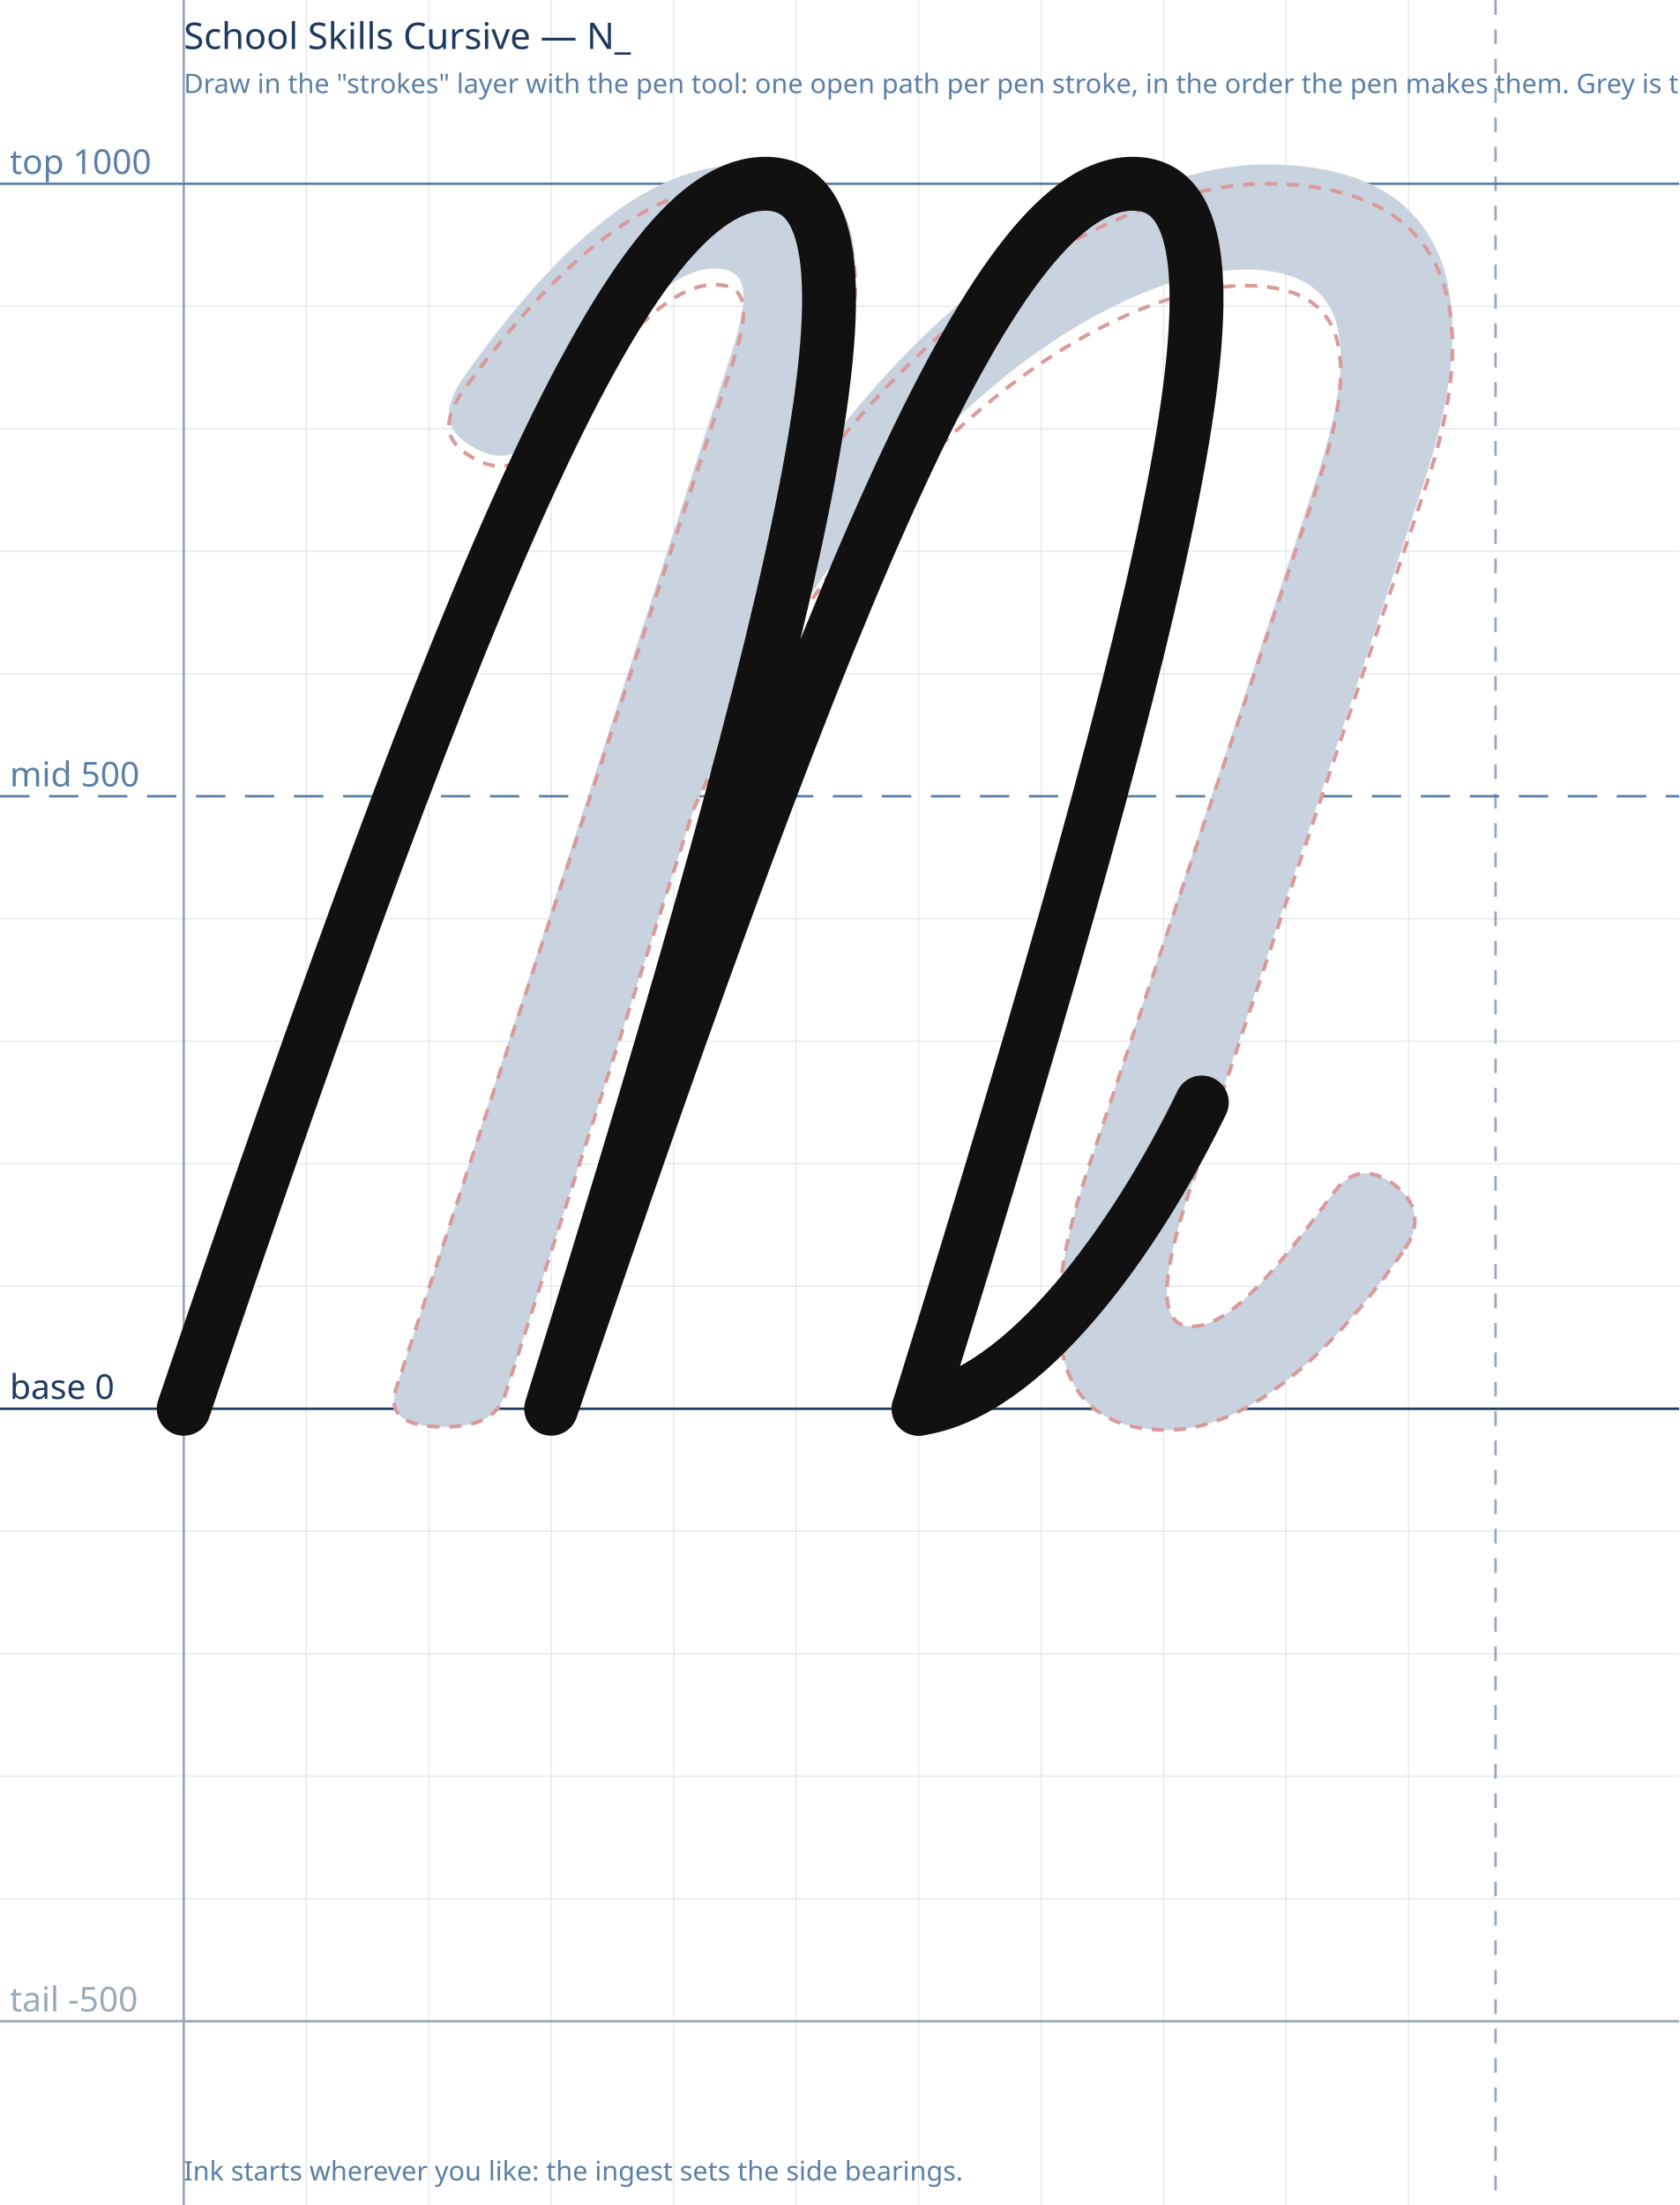
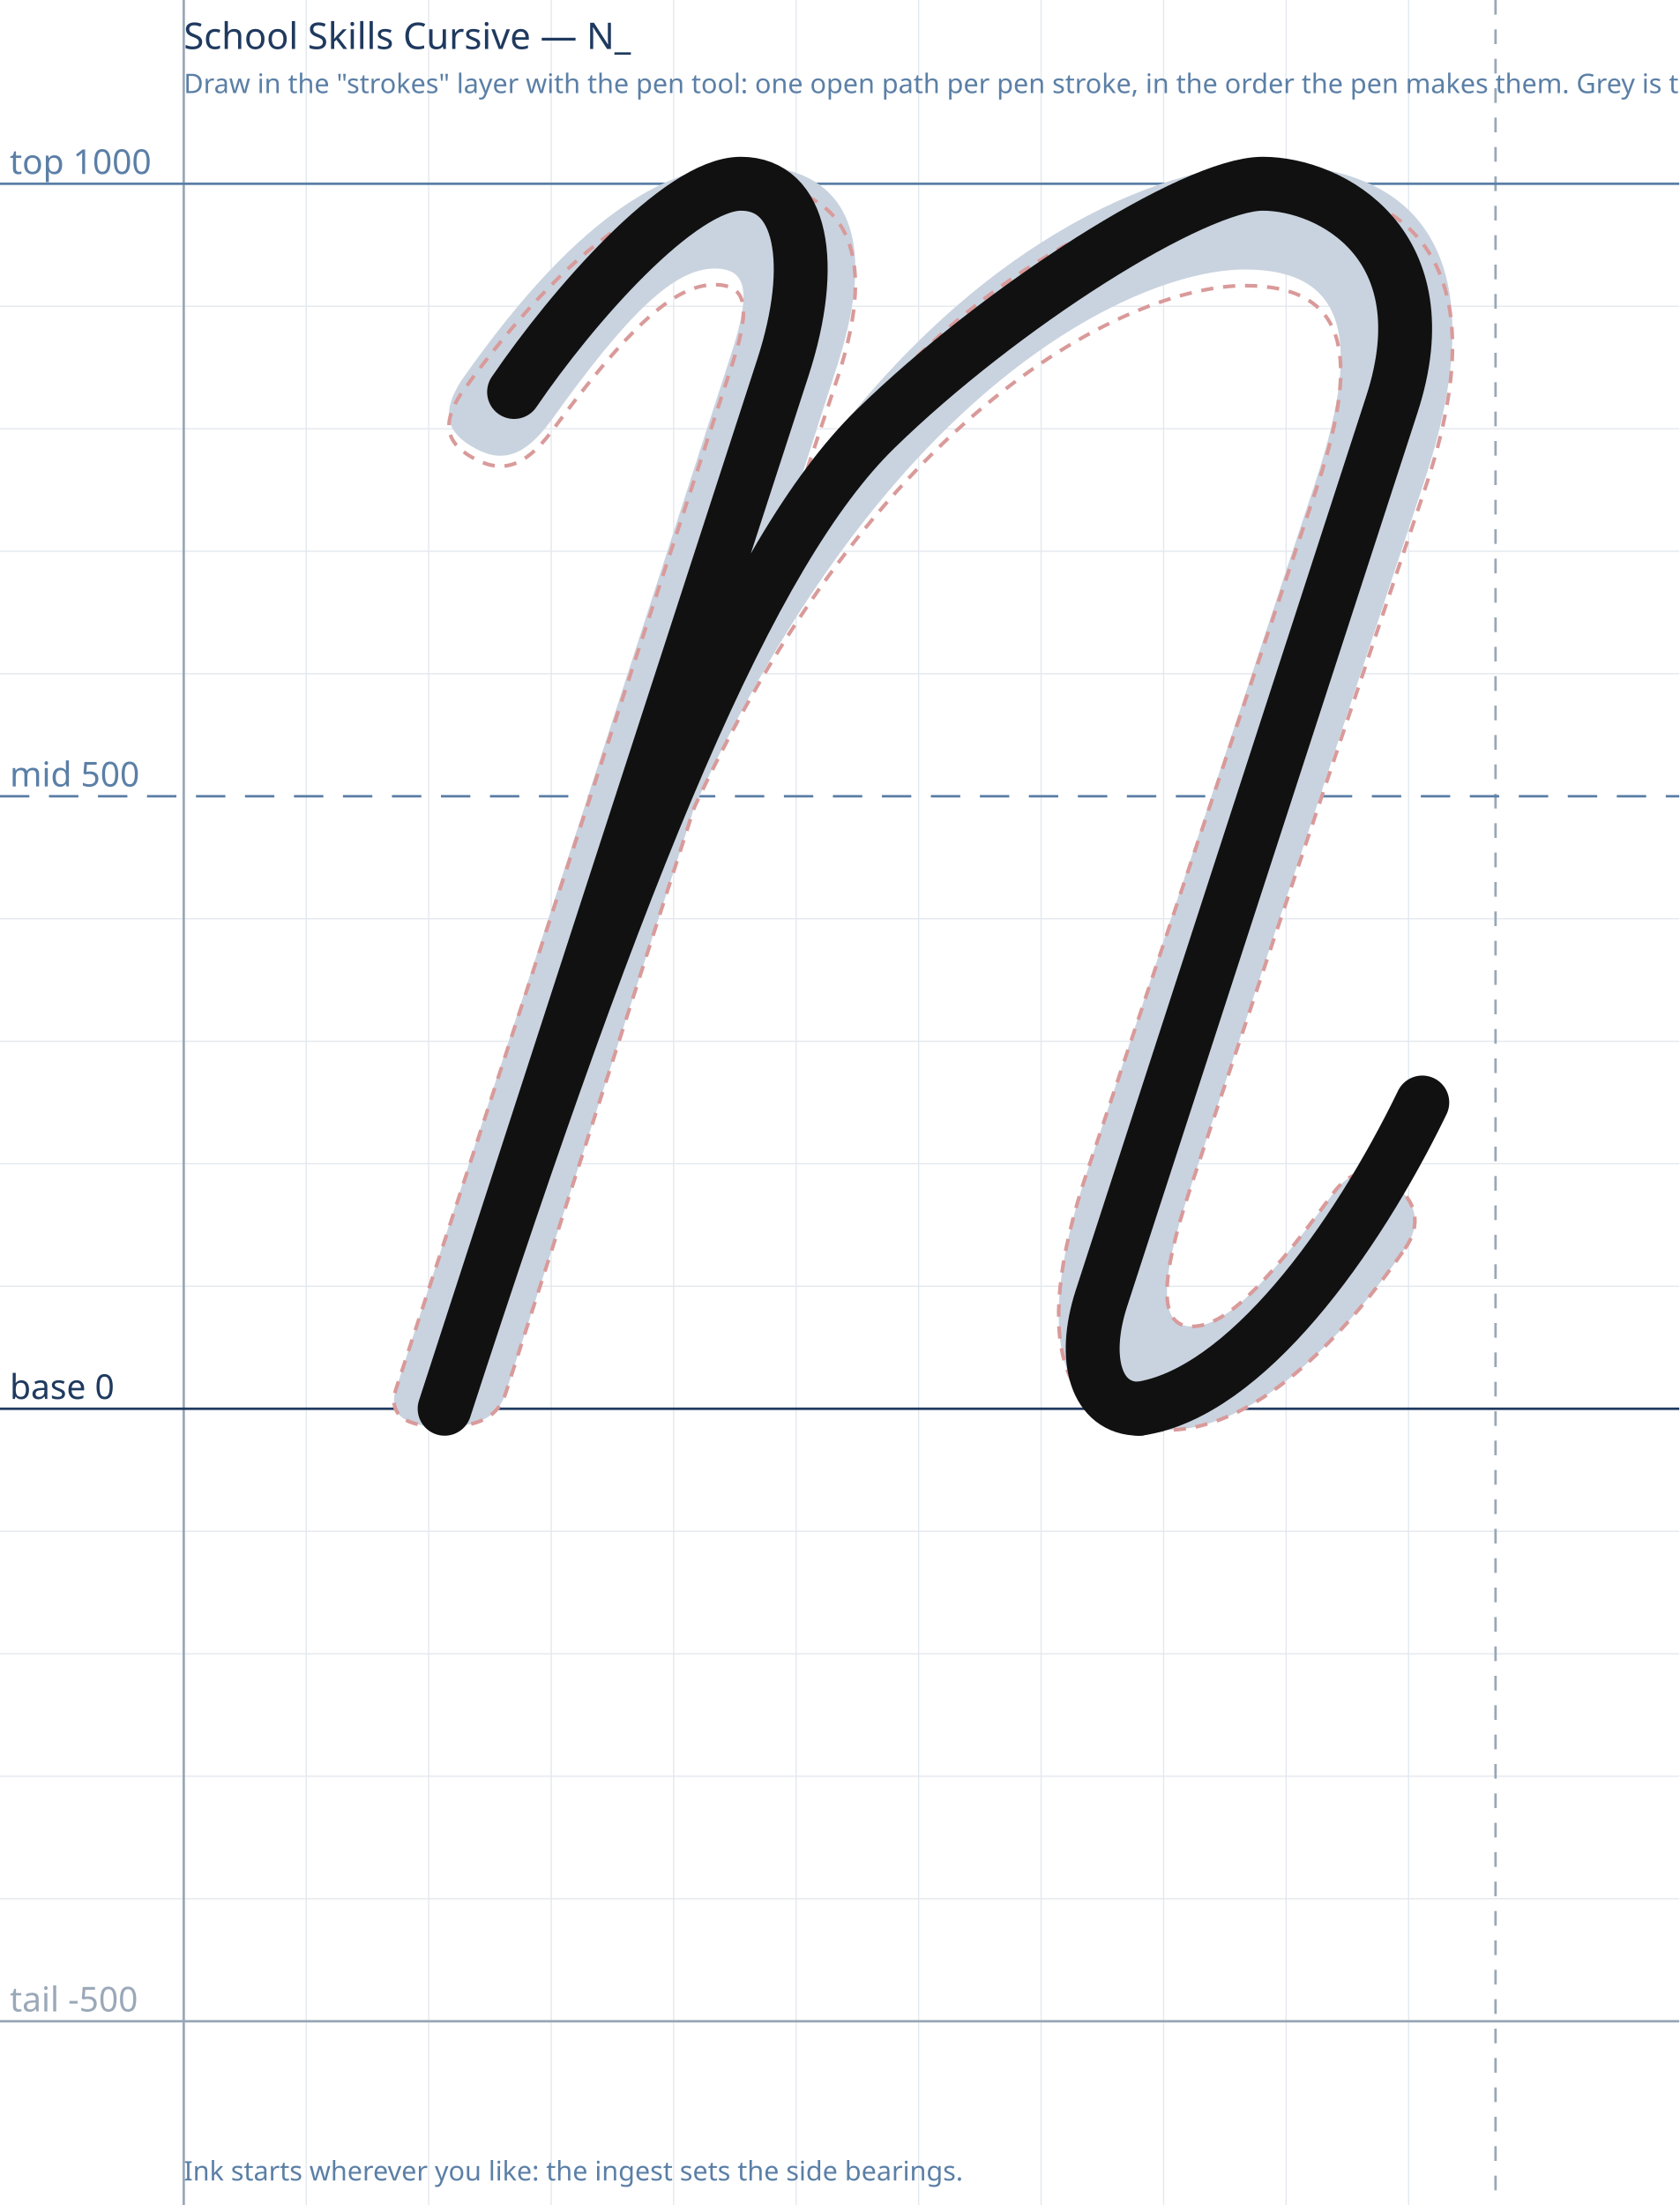
<svg xmlns="http://www.w3.org/2000/svg" width="685.5" height="900" viewBox="0 0 1371 1800" data-hand="cursive" data-glyph="N_" data-units="1000" data-origin="150" data-baseline="1150">
  <g id="ruling">
    <line x1="0" y1="1550" x2="1371" y2="1550" stroke="#e3e8ee" stroke-width="1" />
    <line x1="0" y1="1450" x2="1371" y2="1450" stroke="#e3e8ee" stroke-width="1" />
    <line x1="0" y1="1350" x2="1371" y2="1350" stroke="#e3e8ee" stroke-width="1" />
    <line x1="0" y1="1250" x2="1371" y2="1250" stroke="#e3e8ee" stroke-width="1" />
    <line x1="0" y1="1050" x2="1371" y2="1050" stroke="#e3e8ee" stroke-width="1" />
    <line x1="0" y1="950" x2="1371" y2="950" stroke="#e3e8ee" stroke-width="1" />
    <line x1="0" y1="850" x2="1371" y2="850" stroke="#e3e8ee" stroke-width="1" />
    <line x1="0" y1="750" x2="1371" y2="750" stroke="#e3e8ee" stroke-width="1" />
    <line x1="0" y1="550" x2="1371" y2="550" stroke="#e3e8ee" stroke-width="1" />
    <line x1="0" y1="450" x2="1371" y2="450" stroke="#e3e8ee" stroke-width="1" />
    <line x1="0" y1="350" x2="1371" y2="350" stroke="#e3e8ee" stroke-width="1" />
    <line x1="0" y1="250" x2="1371" y2="250" stroke="#e3e8ee" stroke-width="1" />
    <line x1="150" y1="0" x2="150" y2="1800" stroke="#e3e8ee" stroke-width="1" />
    <line x1="250" y1="0" x2="250" y2="1800" stroke="#e3e8ee" stroke-width="1" />
    <line x1="350" y1="0" x2="350" y2="1800" stroke="#e3e8ee" stroke-width="1" />
    <line x1="450" y1="0" x2="450" y2="1800" stroke="#e3e8ee" stroke-width="1" />
    <line x1="550" y1="0" x2="550" y2="1800" stroke="#e3e8ee" stroke-width="1" />
    <line x1="650" y1="0" x2="650" y2="1800" stroke="#e3e8ee" stroke-width="1" />
    <line x1="750" y1="0" x2="750" y2="1800" stroke="#e3e8ee" stroke-width="1" />
    <line x1="850" y1="0" x2="850" y2="1800" stroke="#e3e8ee" stroke-width="1" />
    <line x1="950" y1="0" x2="950" y2="1800" stroke="#e3e8ee" stroke-width="1" />
    <line x1="1050" y1="0" x2="1050" y2="1800" stroke="#e3e8ee" stroke-width="1" />
    <line x1="1150" y1="0" x2="1150" y2="1800" stroke="#e3e8ee" stroke-width="1" />
    <line x1="150" y1="0" x2="150" y2="1800" stroke="#9aa8b8" stroke-width="2" />
    <line x1="1221" y1="0" x2="1221" y2="1800" stroke="#9aa8b8" stroke-width="2" stroke-dasharray="12 12" />
    <line x1="0" y1="150" x2="1371" y2="150" stroke="#5b7fa6" stroke-width="2" />
    <text x="8" y="142" font-family="sans-serif" font-size="28" fill="#5b7fa6">top 1000</text>
    <line x1="0" y1="650" x2="1371" y2="650" stroke="#5b7fa6" stroke-width="2" stroke-dasharray="24 16" />
    <text x="8" y="642" font-family="sans-serif" font-size="28" fill="#5b7fa6">mid 500</text>
    <line x1="0" y1="1150" x2="1371" y2="1150" stroke="#1f3a5f" stroke-width="2" />
    <text x="8" y="1142" font-family="sans-serif" font-size="28" fill="#1f3a5f">base 0</text>
    <line x1="0" y1="1650" x2="1371" y2="1650" stroke="#9aa8b8" stroke-width="2" />
    <text x="8" y="1642" font-family="sans-serif" font-size="28" fill="#9aa8b8">tail -500</text>
  </g>
  <g id="outline-body">
    <path d="M 1147 1019.4 C 1160.6 1000.2 1157.4 980.2 1136 965.4 C 1117.6 953.6 1102.2 954.4 1087.2 975.8 C 1028.8 1055.6 998 1082.8 973 1082.8 C 946.6 1082.8 945.6 1048.4 972.4 968.2 L 1162 395.4 C 1216.2 233.4 1180 134.2 1033 134.2 C 948.4 134.2 789 197.2 652.2 395.8 L 684 297 C 718 190.6 691.2 134.6 607 134.6 C 552.2 134.6 478.2 165.4 376.4 311 C 361 335.4 363.6 351.4 384.4 364 C 408.8 379 427.8 373.6 450.2 343 C 511.6 257.2 549.8 219.2 583.4 219.2 C 612.8 219.2 612.2 243 595.4 293.8 L 323 1134.8 C 317 1155.8 332 1164.8 362 1164.8 C 392 1164.8 407 1155.8 413 1136.8 L 566.8 659.2 C 724.4 310.8 930.8 220 1016.2 220 C 1105 220 1109.4 285.2 1073.8 394 L 887.4 957 C 839.4 1101 868.8 1167.4 952.4 1167.4 C 1030.8 1167.4 1104.8 1080.6 1147 1019.4 Z" fill="#c9d3df" fill-rule="evenodd" />
  </g>
  <g id="outline-reach">
    <path d="M 1147 1019.4 C 1160.6 1000.2 1157.4 980.2 1136 965.4 C 1117.6 953.6 1102.2 954.4 1087.2 975.8 C 1028.8 1055.6 998 1082.8 973 1082.8 C 946.6 1082.8 945.6 1048.4 972.4 968.2 L 1162 403.199 C 1216.2 246.161 1180 150 1033 150 C 948.4 150 789 211.07 652.2 403.587 L 684 307.813 C 718 204.672 691.2 150.388 607 150.388 C 552.2 150.388 478.2 180.244 376.4 321.384 C 361 345.037 363.6 360.547 384.4 372.761 C 408.8 387.301 427.8 382.067 450.2 352.404 C 511.6 269.232 549.8 232.396 583.4 232.396 C 612.8 232.396 612.2 255.467 595.4 304.711 L 323 1134.8 C 317 1155.8 332 1164.8 362 1164.8 C 392 1164.8 407 1155.8 413 1136.8 L 566.8 659.2 C 724.4 321.19 930.8 233.172 1016.2 233.172 C 1105 233.172 1109.4 296.375 1073.8 401.842 L 887.4 957 C 839.4 1101 868.8 1167.4 952.4 1167.4 C 1030.8 1167.4 1104.8 1080.6 1147 1019.4 Z" fill="none" stroke="#d99a9a" stroke-width="3" stroke-dasharray="10 8" fill-rule="evenodd" />
  </g>
  <g id="notes">
    <text x="150" y="40" font-family="sans-serif" font-size="30" fill="#1f3a5f">School Skills Cursive — N_</text>
    <text x="150" y="76" font-family="sans-serif" font-size="22" fill="#5b7fa6">Draw in the "strokes" layer with the pen tool: one open path per pen stroke, in the order the pen makes them. Grey is the shape; red dashes are how far the tall or hanging part goes.</text>
    <text x="150" y="1780" font-family="sans-serif" font-size="22" fill="#5b7fa6">Ink starts wherever you like: the ingest sets the side bearings.</text>
  </g>
  <g id="strokes">
-     <path id="body" d="M 150 1150 C 387.4 450 514.9 150 624.9 150 C 734.9 150 667.4 450 450 1150 C 687.4 450 814.9 150 924.9 150 C 1034.9 150 967.4 450 750 1150" fill="none" stroke="#111" stroke-width="44" stroke-linecap="round" stroke-linejoin="round" />
-     <path id="tail" d="M 750 1150 C 836.6 1137.5 926.7 1012.5 981.2 900" fill="none" stroke="#111" stroke-width="44" stroke-linecap="round" stroke-linejoin="round" />
+     <path id="body" d="M 419.7 320 C 467.4 250 554.9 150 604.9 150 C 654.9 150 666.8 215 639.2 300 L 363 1150 C 509.2 700 612.4 450 714.9 350 C 817.4 250 974.9 150 1030.9 150 C 1086.9 150 1178.7 200 1136.4 330 L 899.2 1060 C 883 1110 895 1150 930 1150" fill="none" stroke="#111" stroke-width="44" stroke-linecap="round" stroke-linejoin="round" />
+     <path id="tail" d="M 930 1150 C 1016.6 1137.5 1106.7 1012.5 1161.2 900" fill="none" stroke="#111" stroke-width="44" stroke-linecap="round" stroke-linejoin="round" />
  </g>
</svg>
